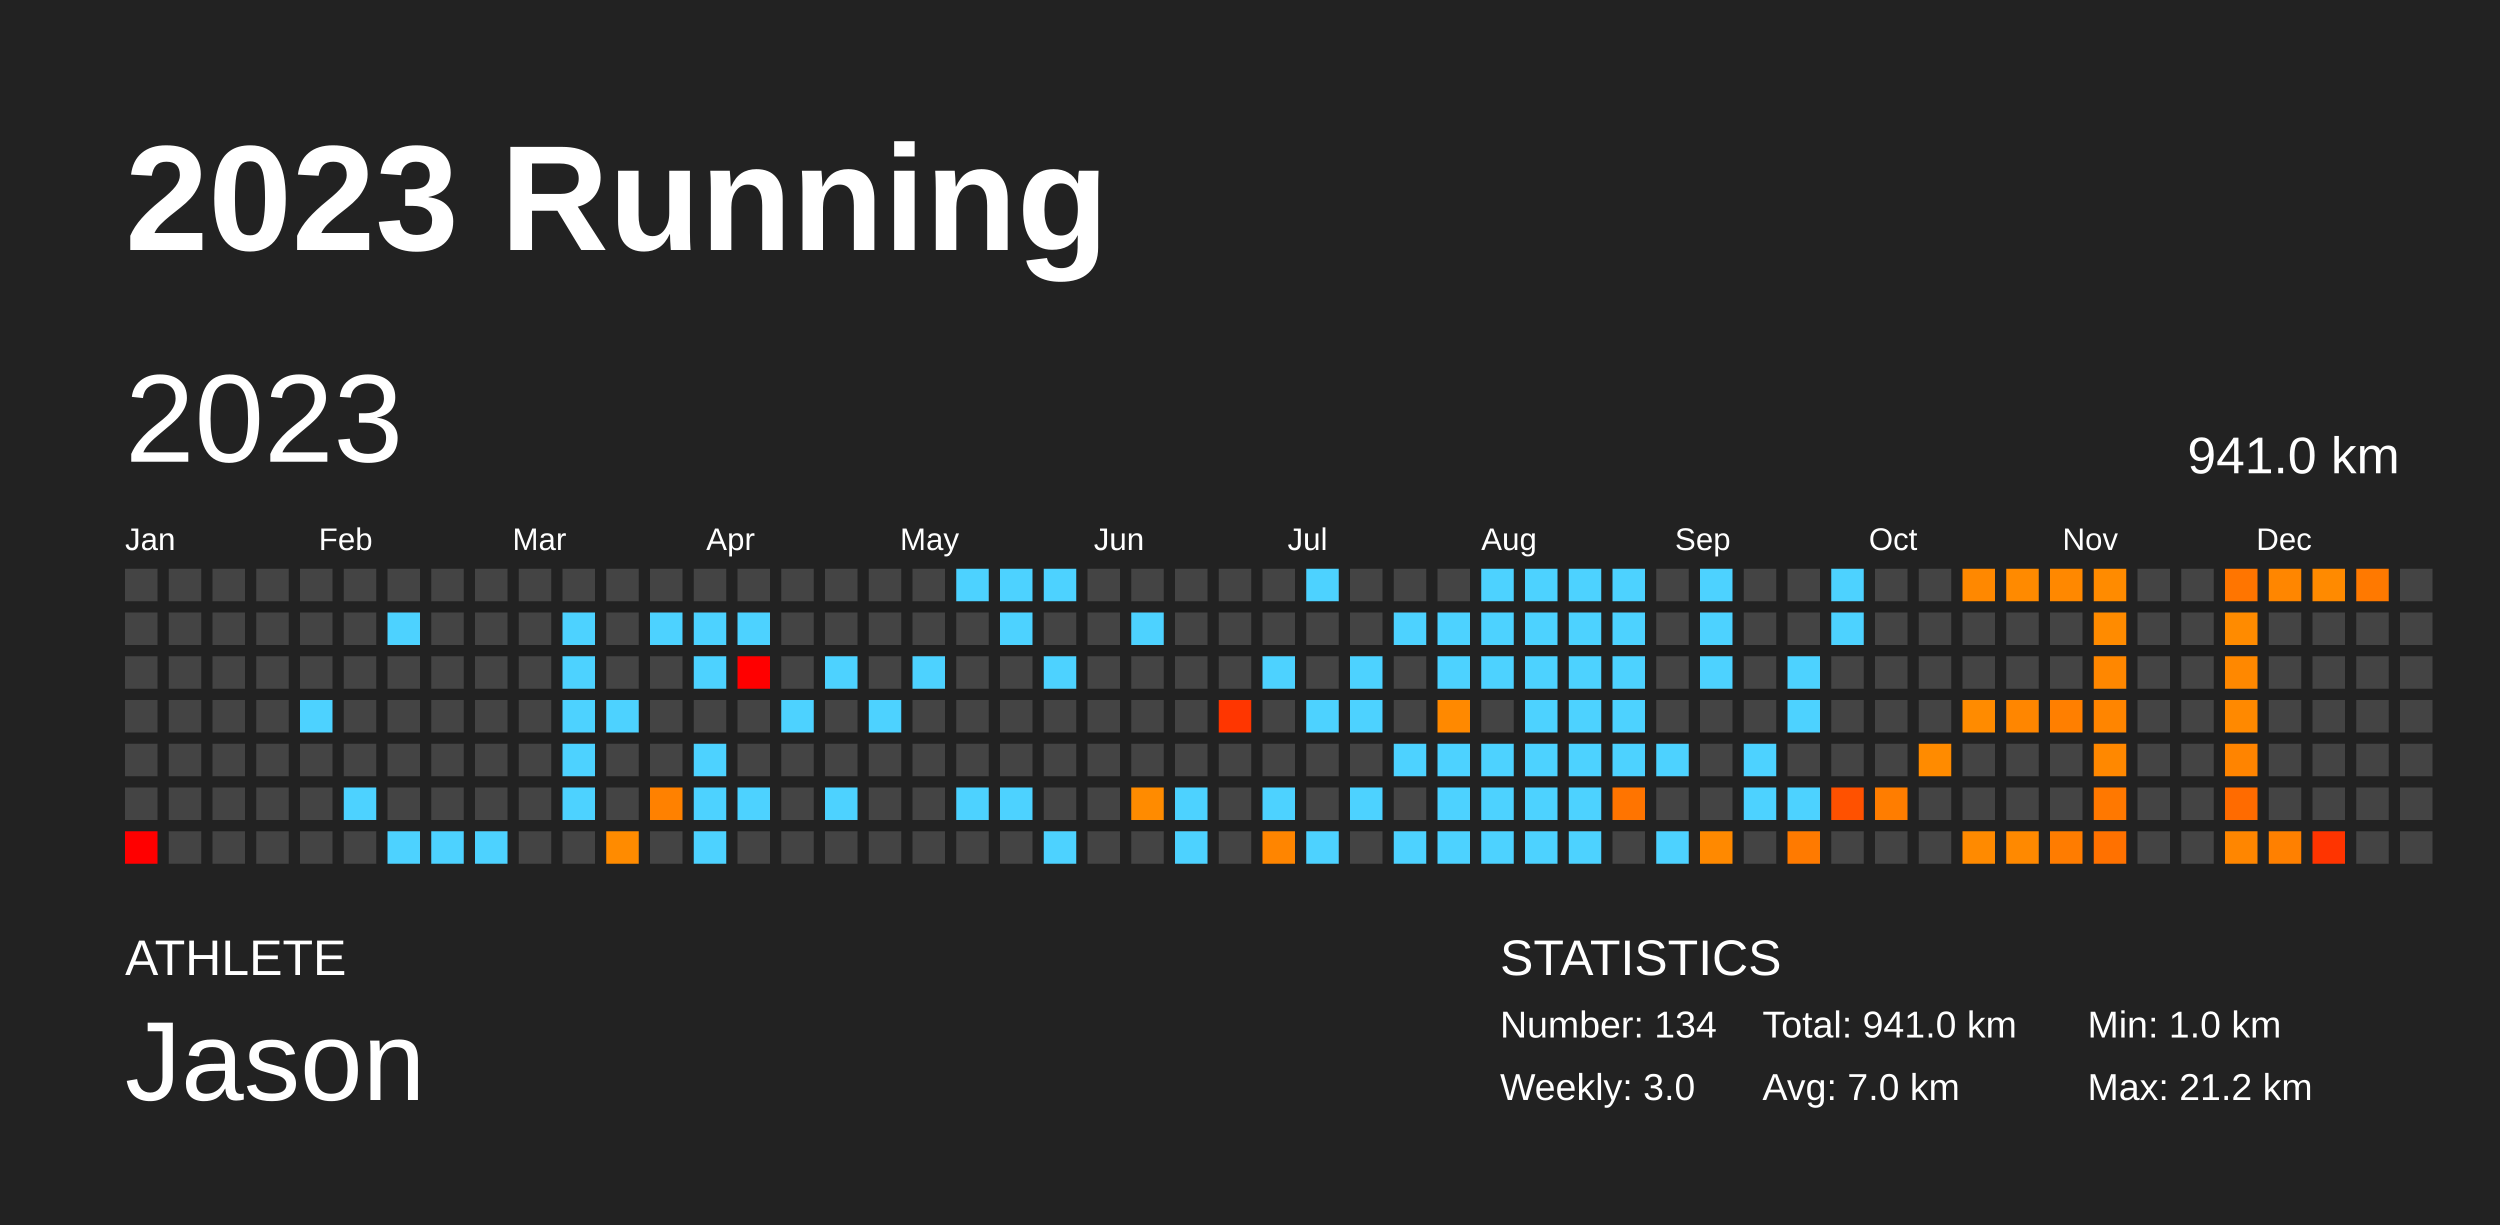
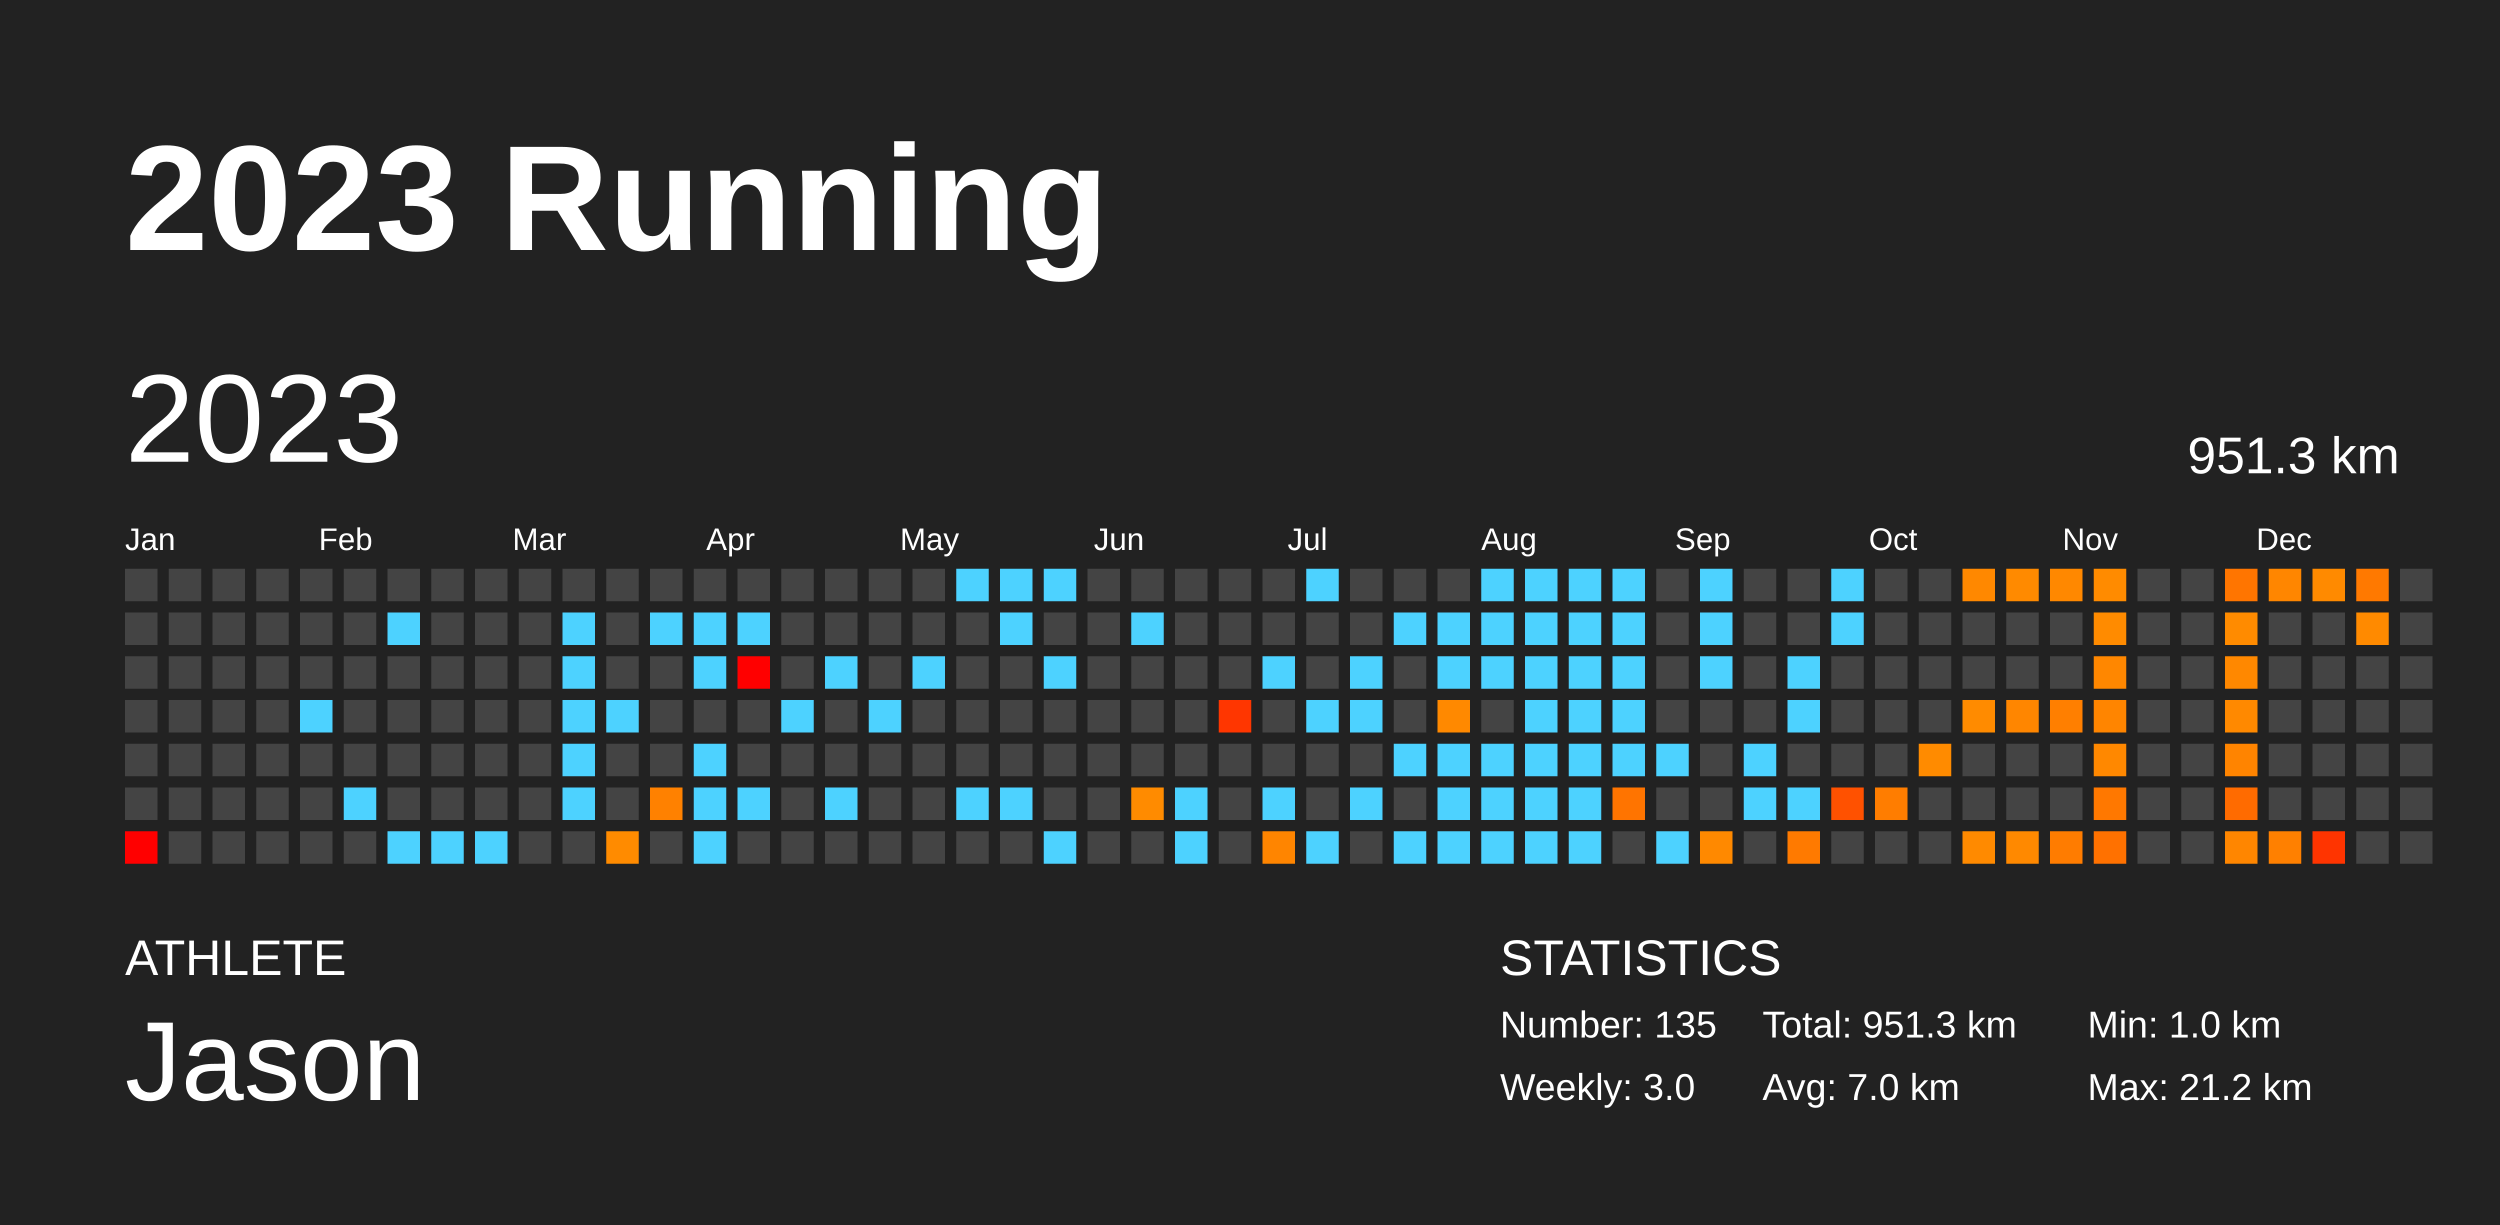
<svg xmlns="http://www.w3.org/2000/svg" baseProfile="full" height="98mm" version="1.1" viewBox="0,0,200,98" width="200mm">
  <defs />
  <rect fill="#222222" height="98" width="200" x="0" y="0" />
  <text fill="#FFFFFF" style="font-size:12px; font-family:Arial; font-weight:bold;" x="10" y="20">2023 Running</text>
  <text fill="#FFFFFF" style="font-size:4px; font-family:Arial" x="10" y="78">ATHLETE</text>
  <text fill="#FFFFFF" style="font-size:9px; font-family:Arial" x="10" y="88">Jason</text>
  <text fill="#FFFFFF" style="font-size:4px; font-family:Arial" x="120" y="78">STATISTICS</text>
-   <text fill="#FFFFFF" style="font-size:3px; font-family:Arial" x="120" y="83">Number: 134</text>
+   <text fill="#FFFFFF" style="font-size:3px; font-family:Arial" x="120" y="83">Number: 135</text>
  <text fill="#FFFFFF" style="font-size:3px; font-family:Arial" x="120" y="88">Weekly: 3.0</text>
-   <text fill="#FFFFFF" style="font-size:3px; font-family:Arial" x="141" y="83">Total: 941.0 km</text>
+   <text fill="#FFFFFF" style="font-size:3px; font-family:Arial" x="141" y="83">Total: 951.3 km</text>
  <text fill="#FFFFFF" style="font-size:3px; font-family:Arial" x="141" y="88">Avg: 7.0 km</text>
  <text fill="#FFFFFF" style="font-size:3px; font-family:Arial" x="167" y="83">Min: 1.0 km</text>
  <text fill="#FFFFFF" style="font-size:3px; font-family:Arial" x="167" y="88">Max: 21.2 km</text>
  <text dominant-baseline="hanging" fill="#FFFFFF" style="font-size:10.0px; font-family:Arial;" x="10" y="30">2023</text>
-   <text dominant-baseline="hanging" fill="#FFFFFF" style="font-size:4.125px; font-family:Arial;" x="175" y="35">941.0 km</text>
+   <text dominant-baseline="hanging" fill="#FFFFFF" style="font-size:4.125px; font-family:Arial;" x="175" y="35">951.3 km</text>
  <text fill="#FFFFFF" style="font-size:2.5px; font-family:Arial" x="10.0" y="44">Jan</text>
  <text fill="#FFFFFF" style="font-size:2.5px; font-family:Arial" x="25.5" y="44">Feb</text>
  <text fill="#FFFFFF" style="font-size:2.5px; font-family:Arial" x="41.0" y="44">Mar</text>
  <text fill="#FFFFFF" style="font-size:2.5px; font-family:Arial" x="56.5" y="44">Apr</text>
  <text fill="#FFFFFF" style="font-size:2.5px; font-family:Arial" x="72.0" y="44">May</text>
  <text fill="#FFFFFF" style="font-size:2.5px; font-family:Arial" x="87.5" y="44">Jun</text>
  <text fill="#FFFFFF" style="font-size:2.5px; font-family:Arial" x="103.0" y="44">Jul</text>
  <text fill="#FFFFFF" style="font-size:2.5px; font-family:Arial" x="118.5" y="44">Aug</text>
  <text fill="#FFFFFF" style="font-size:2.5px; font-family:Arial" x="134.0" y="44">Sep</text>
  <text fill="#FFFFFF" style="font-size:2.5px; font-family:Arial" x="149.5" y="44">Oct</text>
  <text fill="#FFFFFF" style="font-size:2.5px; font-family:Arial" x="165.0" y="44">Nov</text>
  <text fill="#FFFFFF" style="font-size:2.5px; font-family:Arial" x="180.5" y="44">Dec</text>
  <rect fill="#444444" height="2.6" width="2.6" x="10.0" y="45.5" />
  <rect fill="#444444" height="2.6" width="2.6" x="10.0" y="49.0" />
  <rect fill="#444444" height="2.6" width="2.6" x="10.0" y="52.5" />
  <rect fill="#444444" height="2.6" width="2.6" x="10.0" y="56.0" />
  <rect fill="#444444" height="2.6" width="2.6" x="10.0" y="59.5" />
  <rect fill="#444444" height="2.6" width="2.6" x="10.0" y="63.0" />
  <rect fill="red" height="2.6" width="2.6" x="10.0" y="66.5" />
  <rect fill="#444444" height="2.6" width="2.6" x="13.5" y="45.5" />
  <rect fill="#444444" height="2.6" width="2.6" x="13.5" y="49.0" />
  <rect fill="#444444" height="2.6" width="2.6" x="13.5" y="52.5" />
  <rect fill="#444444" height="2.6" width="2.6" x="13.5" y="56.0" />
  <rect fill="#444444" height="2.6" width="2.6" x="13.5" y="59.5" />
  <rect fill="#444444" height="2.6" width="2.6" x="13.5" y="63.0" />
  <rect fill="#444444" height="2.6" width="2.6" x="13.5" y="66.5" />
  <rect fill="#444444" height="2.6" width="2.6" x="17.0" y="45.5" />
  <rect fill="#444444" height="2.6" width="2.6" x="17.0" y="49.0" />
  <rect fill="#444444" height="2.6" width="2.6" x="17.0" y="52.5" />
  <rect fill="#444444" height="2.6" width="2.6" x="17.0" y="56.0" />
  <rect fill="#444444" height="2.6" width="2.6" x="17.0" y="59.5" />
  <rect fill="#444444" height="2.6" width="2.6" x="17.0" y="63.0" />
  <rect fill="#444444" height="2.6" width="2.6" x="17.0" y="66.5" />
  <rect fill="#444444" height="2.6" width="2.6" x="20.5" y="45.5" />
  <rect fill="#444444" height="2.6" width="2.6" x="20.5" y="49.0" />
  <rect fill="#444444" height="2.6" width="2.6" x="20.5" y="52.5" />
  <rect fill="#444444" height="2.6" width="2.6" x="20.5" y="56.0" />
  <rect fill="#444444" height="2.6" width="2.6" x="20.5" y="59.5" />
  <rect fill="#444444" height="2.6" width="2.6" x="20.5" y="63.0" />
  <rect fill="#444444" height="2.6" width="2.6" x="20.5" y="66.5" />
  <rect fill="#444444" height="2.6" width="2.6" x="24.0" y="45.5" />
  <rect fill="#444444" height="2.6" width="2.6" x="24.0" y="49.0" />
  <rect fill="#444444" height="2.6" width="2.6" x="24.0" y="52.5" />
  <rect fill="#4dd2ff" height="2.6" width="2.6" x="24.0" y="56.0" />
  <rect fill="#444444" height="2.6" width="2.6" x="24.0" y="59.5" />
  <rect fill="#444444" height="2.6" width="2.6" x="24.0" y="63.0" />
  <rect fill="#444444" height="2.6" width="2.6" x="24.0" y="66.5" />
  <rect fill="#444444" height="2.6" width="2.6" x="27.5" y="45.5" />
  <rect fill="#444444" height="2.6" width="2.6" x="27.5" y="49.0" />
  <rect fill="#444444" height="2.6" width="2.6" x="27.5" y="52.5" />
  <rect fill="#444444" height="2.6" width="2.6" x="27.5" y="56.0" />
  <rect fill="#444444" height="2.6" width="2.6" x="27.5" y="59.5" />
  <rect fill="#4dd2ff" height="2.6" width="2.6" x="27.5" y="63.0" />
  <rect fill="#444444" height="2.6" width="2.6" x="27.5" y="66.5" />
  <rect fill="#444444" height="2.6" width="2.6" x="31.0" y="45.5" />
  <rect fill="#4dd2ff" height="2.6" width="2.6" x="31.0" y="49.0" />
  <rect fill="#444444" height="2.6" width="2.6" x="31.0" y="52.5" />
  <rect fill="#444444" height="2.6" width="2.6" x="31.0" y="56.0" />
  <rect fill="#444444" height="2.6" width="2.6" x="31.0" y="59.5" />
  <rect fill="#444444" height="2.6" width="2.6" x="31.0" y="63.0" />
  <rect fill="#4dd2ff" height="2.6" width="2.6" x="31.0" y="66.5" />
  <rect fill="#444444" height="2.6" width="2.6" x="34.5" y="45.5" />
  <rect fill="#444444" height="2.6" width="2.6" x="34.5" y="49.0" />
  <rect fill="#444444" height="2.6" width="2.6" x="34.5" y="52.5" />
  <rect fill="#444444" height="2.6" width="2.6" x="34.5" y="56.0" />
  <rect fill="#444444" height="2.6" width="2.6" x="34.5" y="59.5" />
  <rect fill="#444444" height="2.6" width="2.6" x="34.5" y="63.0" />
  <rect fill="#4dd2ff" height="2.6" width="2.6" x="34.5" y="66.5" />
  <rect fill="#444444" height="2.6" width="2.6" x="38.0" y="45.5" />
  <rect fill="#444444" height="2.6" width="2.6" x="38.0" y="49.0" />
  <rect fill="#444444" height="2.6" width="2.6" x="38.0" y="52.5" />
  <rect fill="#444444" height="2.6" width="2.6" x="38.0" y="56.0" />
  <rect fill="#444444" height="2.6" width="2.6" x="38.0" y="59.5" />
  <rect fill="#444444" height="2.6" width="2.6" x="38.0" y="63.0" />
  <rect fill="#4dd2ff" height="2.6" width="2.6" x="38.0" y="66.5" />
  <rect fill="#444444" height="2.6" width="2.6" x="41.5" y="45.5" />
  <rect fill="#444444" height="2.6" width="2.6" x="41.5" y="49.0" />
  <rect fill="#444444" height="2.6" width="2.6" x="41.5" y="52.5" />
  <rect fill="#444444" height="2.6" width="2.6" x="41.5" y="56.0" />
  <rect fill="#444444" height="2.6" width="2.6" x="41.5" y="59.5" />
  <rect fill="#444444" height="2.6" width="2.6" x="41.5" y="63.0" />
  <rect fill="#444444" height="2.6" width="2.6" x="41.5" y="66.5" />
  <rect fill="#444444" height="2.6" width="2.6" x="45.0" y="45.5" />
  <rect fill="#4dd2ff" height="2.6" width="2.6" x="45.0" y="49.0" />
  <rect fill="#4dd2ff" height="2.6" width="2.6" x="45.0" y="52.5" />
  <rect fill="#4dd2ff" height="2.6" width="2.6" x="45.0" y="56.0" />
  <rect fill="#4dd2ff" height="2.6" width="2.6" x="45.0" y="59.5" />
  <rect fill="#4dd2ff" height="2.6" width="2.6" x="45.0" y="63.0" />
  <rect fill="#444444" height="2.6" width="2.6" x="45.0" y="66.5" />
  <rect fill="#444444" height="2.6" width="2.6" x="48.5" y="45.5" />
  <rect fill="#444444" height="2.6" width="2.6" x="48.5" y="49.0" />
  <rect fill="#444444" height="2.6" width="2.6" x="48.5" y="52.5" />
  <rect fill="#4dd2ff" height="2.6" width="2.6" x="48.5" y="56.0" />
  <rect fill="#444444" height="2.6" width="2.6" x="48.5" y="59.5" />
  <rect fill="#444444" height="2.6" width="2.6" x="48.5" y="63.0" />
  <rect fill="#ff8b00" height="2.6" width="2.6" x="48.5" y="66.5" />
  <rect fill="#444444" height="2.6" width="2.6" x="52.0" y="45.5" />
  <rect fill="#4dd2ff" height="2.6" width="2.6" x="52.0" y="49.0" />
  <rect fill="#444444" height="2.6" width="2.6" x="52.0" y="52.5" />
  <rect fill="#444444" height="2.6" width="2.6" x="52.0" y="56.0" />
  <rect fill="#444444" height="2.6" width="2.6" x="52.0" y="59.5" />
  <rect fill="#ff8100" height="2.6" width="2.6" x="52.0" y="63.0" />
  <rect fill="#444444" height="2.6" width="2.6" x="52.0" y="66.5" />
  <rect fill="#444444" height="2.6" width="2.6" x="55.5" y="45.5" />
  <rect fill="#4dd2ff" height="2.6" width="2.6" x="55.5" y="49.0" />
  <rect fill="#4dd2ff" height="2.6" width="2.6" x="55.5" y="52.5" />
  <rect fill="#444444" height="2.6" width="2.6" x="55.5" y="56.0" />
  <rect fill="#4dd2ff" height="2.6" width="2.6" x="55.5" y="59.5" />
  <rect fill="#4dd2ff" height="2.6" width="2.6" x="55.5" y="63.0" />
  <rect fill="#4dd2ff" height="2.6" width="2.6" x="55.5" y="66.5" />
  <rect fill="#444444" height="2.6" width="2.6" x="59.0" y="45.5" />
  <rect fill="#4dd2ff" height="2.6" width="2.6" x="59.0" y="49.0" />
  <rect fill="red" height="2.6" width="2.6" x="59.0" y="52.5" />
  <rect fill="#444444" height="2.6" width="2.6" x="59.0" y="56.0" />
  <rect fill="#444444" height="2.6" width="2.6" x="59.0" y="59.5" />
  <rect fill="#4dd2ff" height="2.6" width="2.6" x="59.0" y="63.0" />
  <rect fill="#444444" height="2.6" width="2.6" x="59.0" y="66.5" />
  <rect fill="#444444" height="2.6" width="2.6" x="62.5" y="45.5" />
  <rect fill="#444444" height="2.6" width="2.6" x="62.5" y="49.0" />
  <rect fill="#444444" height="2.6" width="2.6" x="62.5" y="52.5" />
  <rect fill="#4dd2ff" height="2.6" width="2.6" x="62.5" y="56.0" />
  <rect fill="#444444" height="2.6" width="2.6" x="62.5" y="59.5" />
  <rect fill="#444444" height="2.6" width="2.6" x="62.5" y="63.0" />
  <rect fill="#444444" height="2.6" width="2.6" x="62.5" y="66.5" />
  <rect fill="#444444" height="2.6" width="2.6" x="66.0" y="45.5" />
  <rect fill="#444444" height="2.6" width="2.6" x="66.0" y="49.0" />
  <rect fill="#4dd2ff" height="2.6" width="2.6" x="66.0" y="52.5" />
  <rect fill="#444444" height="2.6" width="2.6" x="66.0" y="56.0" />
  <rect fill="#444444" height="2.6" width="2.6" x="66.0" y="59.5" />
  <rect fill="#4dd2ff" height="2.6" width="2.6" x="66.0" y="63.0" />
  <rect fill="#444444" height="2.6" width="2.6" x="66.0" y="66.5" />
  <rect fill="#444444" height="2.6" width="2.6" x="69.5" y="45.5" />
  <rect fill="#444444" height="2.6" width="2.6" x="69.5" y="49.0" />
  <rect fill="#444444" height="2.6" width="2.6" x="69.5" y="52.5" />
  <rect fill="#4dd2ff" height="2.6" width="2.6" x="69.5" y="56.0" />
  <rect fill="#444444" height="2.6" width="2.6" x="69.5" y="59.5" />
  <rect fill="#444444" height="2.6" width="2.6" x="69.5" y="63.0" />
  <rect fill="#444444" height="2.6" width="2.6" x="69.5" y="66.5" />
  <rect fill="#444444" height="2.6" width="2.6" x="73.0" y="45.5" />
  <rect fill="#444444" height="2.6" width="2.6" x="73.0" y="49.0" />
  <rect fill="#4dd2ff" height="2.6" width="2.6" x="73.0" y="52.5" />
  <rect fill="#444444" height="2.6" width="2.6" x="73.0" y="56.0" />
  <rect fill="#444444" height="2.6" width="2.6" x="73.0" y="59.5" />
  <rect fill="#444444" height="2.6" width="2.6" x="73.0" y="63.0" />
  <rect fill="#444444" height="2.6" width="2.6" x="73.0" y="66.5" />
  <rect fill="#4dd2ff" height="2.6" width="2.6" x="76.5" y="45.5" />
  <rect fill="#444444" height="2.6" width="2.6" x="76.5" y="49.0" />
  <rect fill="#444444" height="2.6" width="2.6" x="76.5" y="52.5" />
  <rect fill="#444444" height="2.6" width="2.6" x="76.5" y="56.0" />
  <rect fill="#444444" height="2.6" width="2.6" x="76.5" y="59.5" />
  <rect fill="#4dd2ff" height="2.6" width="2.6" x="76.5" y="63.0" />
  <rect fill="#444444" height="2.6" width="2.6" x="76.5" y="66.5" />
  <rect fill="#4dd2ff" height="2.6" width="2.6" x="80.0" y="45.5" />
  <rect fill="#4dd2ff" height="2.6" width="2.6" x="80.0" y="49.0" />
  <rect fill="#444444" height="2.6" width="2.6" x="80.0" y="52.5" />
  <rect fill="#444444" height="2.6" width="2.6" x="80.0" y="56.0" />
  <rect fill="#444444" height="2.6" width="2.6" x="80.0" y="59.5" />
  <rect fill="#4dd2ff" height="2.6" width="2.6" x="80.0" y="63.0" />
  <rect fill="#444444" height="2.6" width="2.6" x="80.0" y="66.5" />
  <rect fill="#4dd2ff" height="2.6" width="2.6" x="83.5" y="45.5" />
  <rect fill="#444444" height="2.6" width="2.6" x="83.5" y="49.0" />
  <rect fill="#4dd2ff" height="2.6" width="2.6" x="83.5" y="52.5" />
  <rect fill="#444444" height="2.6" width="2.6" x="83.5" y="56.0" />
  <rect fill="#444444" height="2.6" width="2.6" x="83.5" y="59.5" />
  <rect fill="#444444" height="2.6" width="2.6" x="83.5" y="63.0" />
  <rect fill="#4dd2ff" height="2.6" width="2.6" x="83.5" y="66.5" />
  <rect fill="#444444" height="2.6" width="2.6" x="87.0" y="45.5" />
  <rect fill="#444444" height="2.6" width="2.6" x="87.0" y="49.0" />
  <rect fill="#444444" height="2.6" width="2.6" x="87.0" y="52.5" />
  <rect fill="#444444" height="2.6" width="2.6" x="87.0" y="56.0" />
  <rect fill="#444444" height="2.6" width="2.6" x="87.0" y="59.5" />
  <rect fill="#444444" height="2.6" width="2.6" x="87.0" y="63.0" />
  <rect fill="#444444" height="2.6" width="2.6" x="87.0" y="66.5" />
  <rect fill="#444444" height="2.6" width="2.6" x="90.5" y="45.5" />
  <rect fill="#4dd2ff" height="2.6" width="2.6" x="90.5" y="49.0" />
  <rect fill="#444444" height="2.6" width="2.6" x="90.5" y="52.5" />
  <rect fill="#444444" height="2.6" width="2.6" x="90.5" y="56.0" />
  <rect fill="#444444" height="2.6" width="2.6" x="90.5" y="59.5" />
  <rect fill="#ff8b00" height="2.6" width="2.6" x="90.5" y="63.0" />
  <rect fill="#444444" height="2.6" width="2.6" x="90.5" y="66.5" />
  <rect fill="#444444" height="2.6" width="2.6" x="94.0" y="45.5" />
  <rect fill="#444444" height="2.6" width="2.6" x="94.0" y="49.0" />
  <rect fill="#444444" height="2.6" width="2.6" x="94.0" y="52.5" />
  <rect fill="#444444" height="2.6" width="2.6" x="94.0" y="56.0" />
  <rect fill="#444444" height="2.6" width="2.6" x="94.0" y="59.5" />
  <rect fill="#4dd2ff" height="2.6" width="2.6" x="94.0" y="63.0" />
  <rect fill="#4dd2ff" height="2.6" width="2.6" x="94.0" y="66.5" />
  <rect fill="#444444" height="2.6" width="2.6" x="97.5" y="45.5" />
  <rect fill="#444444" height="2.6" width="2.6" x="97.5" y="49.0" />
  <rect fill="#444444" height="2.6" width="2.6" x="97.5" y="52.5" />
  <rect fill="#ff3600" height="2.6" width="2.6" x="97.5" y="56.0" />
  <rect fill="#444444" height="2.6" width="2.6" x="97.5" y="59.5" />
  <rect fill="#444444" height="2.6" width="2.6" x="97.5" y="63.0" />
  <rect fill="#444444" height="2.6" width="2.6" x="97.5" y="66.5" />
  <rect fill="#444444" height="2.6" width="2.6" x="101.0" y="45.5" />
  <rect fill="#444444" height="2.6" width="2.6" x="101.0" y="49.0" />
  <rect fill="#4dd2ff" height="2.6" width="2.6" x="101.0" y="52.5" />
  <rect fill="#444444" height="2.6" width="2.6" x="101.0" y="56.0" />
  <rect fill="#444444" height="2.6" width="2.6" x="101.0" y="59.5" />
  <rect fill="#4dd2ff" height="2.6" width="2.6" x="101.0" y="63.0" />
  <rect fill="#ff8500" height="2.6" width="2.6" x="101.0" y="66.5" />
  <rect fill="#4dd2ff" height="2.6" width="2.6" x="104.5" y="45.5" />
  <rect fill="#444444" height="2.6" width="2.6" x="104.5" y="49.0" />
  <rect fill="#444444" height="2.6" width="2.6" x="104.5" y="52.5" />
  <rect fill="#4dd2ff" height="2.6" width="2.6" x="104.5" y="56.0" />
  <rect fill="#444444" height="2.6" width="2.6" x="104.5" y="59.5" />
  <rect fill="#444444" height="2.6" width="2.6" x="104.5" y="63.0" />
  <rect fill="#4dd2ff" height="2.6" width="2.6" x="104.5" y="66.5" />
  <rect fill="#444444" height="2.6" width="2.6" x="108.0" y="45.5" />
  <rect fill="#444444" height="2.6" width="2.6" x="108.0" y="49.0" />
  <rect fill="#4dd2ff" height="2.6" width="2.6" x="108.0" y="52.5" />
  <rect fill="#4dd2ff" height="2.6" width="2.6" x="108.0" y="56.0" />
  <rect fill="#444444" height="2.6" width="2.6" x="108.0" y="59.5" />
  <rect fill="#4dd2ff" height="2.6" width="2.6" x="108.0" y="63.0" />
  <rect fill="#444444" height="2.6" width="2.6" x="108.0" y="66.5" />
  <rect fill="#444444" height="2.6" width="2.6" x="111.5" y="45.5" />
  <rect fill="#4dd2ff" height="2.6" width="2.6" x="111.5" y="49.0" />
  <rect fill="#444444" height="2.6" width="2.6" x="111.5" y="52.5" />
  <rect fill="#444444" height="2.6" width="2.6" x="111.5" y="56.0" />
  <rect fill="#4dd2ff" height="2.6" width="2.6" x="111.5" y="59.5" />
  <rect fill="#444444" height="2.6" width="2.6" x="111.5" y="63.0" />
  <rect fill="#4dd2ff" height="2.6" width="2.6" x="111.5" y="66.5" />
  <rect fill="#444444" height="2.6" width="2.6" x="115.0" y="45.5" />
  <rect fill="#4dd2ff" height="2.6" width="2.6" x="115.0" y="49.0" />
  <rect fill="#4dd2ff" height="2.6" width="2.6" x="115.0" y="52.5" />
  <rect fill="#ff8900" height="2.6" width="2.6" x="115.0" y="56.0" />
  <rect fill="#4dd2ff" height="2.6" width="2.6" x="115.0" y="59.5" />
  <rect fill="#4dd2ff" height="2.6" width="2.6" x="115.0" y="63.0" />
  <rect fill="#4dd2ff" height="2.6" width="2.6" x="115.0" y="66.5" />
  <rect fill="#4dd2ff" height="2.6" width="2.6" x="118.5" y="45.5" />
  <rect fill="#4dd2ff" height="2.6" width="2.6" x="118.5" y="49.0" />
  <rect fill="#4dd2ff" height="2.6" width="2.6" x="118.5" y="52.5" />
  <rect fill="#444444" height="2.6" width="2.6" x="118.5" y="56.0" />
  <rect fill="#4dd2ff" height="2.6" width="2.6" x="118.5" y="59.5" />
  <rect fill="#4dd2ff" height="2.6" width="2.6" x="118.5" y="63.0" />
  <rect fill="#4dd2ff" height="2.6" width="2.6" x="118.5" y="66.5" />
  <rect fill="#4dd2ff" height="2.6" width="2.6" x="122.0" y="45.5" />
  <rect fill="#4dd2ff" height="2.6" width="2.6" x="122.0" y="49.0" />
  <rect fill="#4dd2ff" height="2.6" width="2.6" x="122.0" y="52.5" />
  <rect fill="#4dd2ff" height="2.6" width="2.6" x="122.0" y="56.0" />
  <rect fill="#4dd2ff" height="2.6" width="2.6" x="122.0" y="59.5" />
  <rect fill="#4dd2ff" height="2.6" width="2.6" x="122.0" y="63.0" />
  <rect fill="#4dd2ff" height="2.6" width="2.6" x="122.0" y="66.5" />
  <rect fill="#4dd2ff" height="2.6" width="2.6" x="125.5" y="45.5" />
  <rect fill="#4dd2ff" height="2.6" width="2.6" x="125.5" y="49.0" />
  <rect fill="#4dd2ff" height="2.6" width="2.6" x="125.5" y="52.5" />
  <rect fill="#4dd2ff" height="2.6" width="2.6" x="125.5" y="56.0" />
  <rect fill="#4dd2ff" height="2.6" width="2.6" x="125.5" y="59.5" />
  <rect fill="#4dd2ff" height="2.6" width="2.6" x="125.5" y="63.0" />
  <rect fill="#4dd2ff" height="2.6" width="2.6" x="125.5" y="66.5" />
  <rect fill="#4dd2ff" height="2.6" width="2.6" x="129.0" y="45.5" />
  <rect fill="#4dd2ff" height="2.6" width="2.6" x="129.0" y="49.0" />
  <rect fill="#4dd2ff" height="2.6" width="2.6" x="129.0" y="52.5" />
  <rect fill="#4dd2ff" height="2.6" width="2.6" x="129.0" y="56.0" />
  <rect fill="#4dd2ff" height="2.6" width="2.6" x="129.0" y="59.5" />
  <rect fill="#ff7400" height="2.6" width="2.6" x="129.0" y="63.0" />
  <rect fill="#444444" height="2.6" width="2.6" x="129.0" y="66.5" />
  <rect fill="#444444" height="2.6" width="2.6" x="132.5" y="45.5" />
  <rect fill="#444444" height="2.6" width="2.6" x="132.5" y="49.0" />
  <rect fill="#444444" height="2.6" width="2.6" x="132.5" y="52.5" />
  <rect fill="#444444" height="2.6" width="2.6" x="132.5" y="56.0" />
  <rect fill="#4dd2ff" height="2.6" width="2.6" x="132.5" y="59.5" />
  <rect fill="#444444" height="2.6" width="2.6" x="132.5" y="63.0" />
  <rect fill="#4dd2ff" height="2.6" width="2.6" x="132.5" y="66.5" />
  <rect fill="#4dd2ff" height="2.6" width="2.6" x="136.0" y="45.5" />
  <rect fill="#4dd2ff" height="2.6" width="2.6" x="136.0" y="49.0" />
  <rect fill="#4dd2ff" height="2.6" width="2.6" x="136.0" y="52.5" />
  <rect fill="#444444" height="2.6" width="2.6" x="136.0" y="56.0" />
  <rect fill="#444444" height="2.6" width="2.6" x="136.0" y="59.5" />
  <rect fill="#444444" height="2.6" width="2.6" x="136.0" y="63.0" />
  <rect fill="#ff8900" height="2.6" width="2.6" x="136.0" y="66.5" />
  <rect fill="#444444" height="2.6" width="2.6" x="139.5" y="45.5" />
  <rect fill="#444444" height="2.6" width="2.6" x="139.5" y="49.0" />
  <rect fill="#444444" height="2.6" width="2.6" x="139.5" y="52.5" />
  <rect fill="#444444" height="2.6" width="2.6" x="139.5" y="56.0" />
  <rect fill="#4dd2ff" height="2.6" width="2.6" x="139.5" y="59.5" />
  <rect fill="#4dd2ff" height="2.6" width="2.6" x="139.5" y="63.0" />
  <rect fill="#444444" height="2.6" width="2.6" x="139.5" y="66.5" />
  <rect fill="#444444" height="2.6" width="2.6" x="143.0" y="45.5" />
  <rect fill="#444444" height="2.6" width="2.6" x="143.0" y="49.0" />
  <rect fill="#4dd2ff" height="2.6" width="2.6" x="143.0" y="52.5" />
  <rect fill="#4dd2ff" height="2.6" width="2.6" x="143.0" y="56.0" />
  <rect fill="#444444" height="2.6" width="2.6" x="143.0" y="59.5" />
  <rect fill="#4dd2ff" height="2.6" width="2.6" x="143.0" y="63.0" />
  <rect fill="#ff7a00" height="2.6" width="2.6" x="143.0" y="66.5" />
  <rect fill="#4dd2ff" height="2.6" width="2.6" x="146.5" y="45.5" />
  <rect fill="#4dd2ff" height="2.6" width="2.6" x="146.5" y="49.0" />
  <rect fill="#444444" height="2.6" width="2.6" x="146.5" y="52.5" />
  <rect fill="#444444" height="2.6" width="2.6" x="146.5" y="56.0" />
  <rect fill="#444444" height="2.6" width="2.6" x="146.5" y="59.5" />
  <rect fill="#ff5100" height="2.6" width="2.6" x="146.5" y="63.0" />
  <rect fill="#444444" height="2.6" width="2.6" x="146.5" y="66.5" />
  <rect fill="#444444" height="2.6" width="2.6" x="150.0" y="45.5" />
  <rect fill="#444444" height="2.6" width="2.6" x="150.0" y="49.0" />
  <rect fill="#444444" height="2.6" width="2.6" x="150.0" y="52.5" />
  <rect fill="#444444" height="2.6" width="2.6" x="150.0" y="56.0" />
  <rect fill="#444444" height="2.6" width="2.6" x="150.0" y="59.5" />
  <rect fill="#ff7d00" height="2.6" width="2.6" x="150.0" y="63.0" />
  <rect fill="#444444" height="2.6" width="2.6" x="150.0" y="66.5" />
  <rect fill="#444444" height="2.6" width="2.6" x="153.5" y="45.5" />
  <rect fill="#444444" height="2.6" width="2.6" x="153.5" y="49.0" />
  <rect fill="#444444" height="2.6" width="2.6" x="153.5" y="52.5" />
  <rect fill="#444444" height="2.6" width="2.6" x="153.5" y="56.0" />
  <rect fill="#ff8b00" height="2.6" width="2.6" x="153.5" y="59.5" />
  <rect fill="#444444" height="2.6" width="2.6" x="153.5" y="63.0" />
  <rect fill="#444444" height="2.6" width="2.6" x="153.5" y="66.5" />
  <rect fill="#ff8800" height="2.6" width="2.6" x="157.0" y="45.5" />
  <rect fill="#444444" height="2.6" width="2.6" x="157.0" y="49.0" />
  <rect fill="#444444" height="2.6" width="2.6" x="157.0" y="52.5" />
  <rect fill="#ff8b00" height="2.6" width="2.6" x="157.0" y="56.0" />
  <rect fill="#444444" height="2.6" width="2.6" x="157.0" y="59.5" />
  <rect fill="#444444" height="2.6" width="2.6" x="157.0" y="63.0" />
  <rect fill="#ff8a00" height="2.6" width="2.6" x="157.0" y="66.5" />
  <rect fill="#ff8a00" height="2.6" width="2.6" x="160.5" y="45.5" />
  <rect fill="#444444" height="2.6" width="2.6" x="160.5" y="49.0" />
  <rect fill="#444444" height="2.6" width="2.6" x="160.5" y="52.5" />
  <rect fill="#ff8600" height="2.6" width="2.6" x="160.5" y="56.0" />
  <rect fill="#444444" height="2.6" width="2.6" x="160.5" y="59.5" />
  <rect fill="#444444" height="2.6" width="2.6" x="160.5" y="63.0" />
  <rect fill="#ff8900" height="2.6" width="2.6" x="160.5" y="66.5" />
  <rect fill="#ff8800" height="2.6" width="2.6" x="164.0" y="45.5" />
  <rect fill="#444444" height="2.6" width="2.6" x="164.0" y="49.0" />
  <rect fill="#444444" height="2.6" width="2.6" x="164.0" y="52.5" />
  <rect fill="#ff7f00" height="2.6" width="2.6" x="164.0" y="56.0" />
  <rect fill="#444444" height="2.6" width="2.6" x="164.0" y="59.5" />
  <rect fill="#444444" height="2.6" width="2.6" x="164.0" y="63.0" />
  <rect fill="#ff7c00" height="2.6" width="2.6" x="164.0" y="66.5" />
  <rect fill="#ff8b00" height="2.6" width="2.6" x="167.5" y="45.5" />
  <rect fill="#ff8b00" height="2.6" width="2.6" x="167.5" y="49.0" />
  <rect fill="#ff8700" height="2.6" width="2.6" x="167.5" y="52.5" />
  <rect fill="#ff8500" height="2.6" width="2.6" x="167.5" y="56.0" />
  <rect fill="#ff8800" height="2.6" width="2.6" x="167.5" y="59.5" />
  <rect fill="#ff7800" height="2.6" width="2.6" x="167.5" y="63.0" />
  <rect fill="#ff7100" height="2.6" width="2.6" x="167.5" y="66.5" />
  <rect fill="#444444" height="2.6" width="2.6" x="171.0" y="45.5" />
  <rect fill="#444444" height="2.6" width="2.6" x="171.0" y="49.0" />
  <rect fill="#444444" height="2.6" width="2.6" x="171.0" y="52.5" />
  <rect fill="#444444" height="2.6" width="2.6" x="171.0" y="56.0" />
  <rect fill="#444444" height="2.6" width="2.6" x="171.0" y="59.5" />
  <rect fill="#444444" height="2.6" width="2.6" x="171.0" y="63.0" />
  <rect fill="#444444" height="2.6" width="2.6" x="171.0" y="66.5" />
  <rect fill="#444444" height="2.6" width="2.6" x="174.5" y="45.5" />
  <rect fill="#444444" height="2.6" width="2.6" x="174.5" y="49.0" />
  <rect fill="#444444" height="2.6" width="2.6" x="174.5" y="52.5" />
  <rect fill="#444444" height="2.6" width="2.6" x="174.5" y="56.0" />
  <rect fill="#444444" height="2.6" width="2.6" x="174.5" y="59.5" />
  <rect fill="#444444" height="2.6" width="2.6" x="174.5" y="63.0" />
  <rect fill="#444444" height="2.6" width="2.6" x="174.5" y="66.5" />
  <rect fill="#ff7500" height="2.6" width="2.6" x="178.0" y="45.5" />
  <rect fill="#ff8b00" height="2.6" width="2.6" x="178.0" y="49.0" />
  <rect fill="#ff8800" height="2.6" width="2.6" x="178.0" y="52.5" />
  <rect fill="#ff8900" height="2.6" width="2.6" x="178.0" y="56.0" />
  <rect fill="#ff8400" height="2.6" width="2.6" x="178.0" y="59.5" />
  <rect fill="#ff6b00" height="2.6" width="2.6" x="178.0" y="63.0" />
  <rect fill="#ff8600" height="2.6" width="2.6" x="178.0" y="66.5" />
  <rect fill="#ff8600" height="2.6" width="2.6" x="181.5" y="45.5" />
  <rect fill="#444444" height="2.6" width="2.6" x="181.5" y="49.0" />
  <rect fill="#444444" height="2.6" width="2.6" x="181.5" y="52.5" />
  <rect fill="#444444" height="2.6" width="2.6" x="181.5" y="56.0" />
  <rect fill="#444444" height="2.6" width="2.6" x="181.5" y="59.5" />
  <rect fill="#444444" height="2.6" width="2.6" x="181.5" y="63.0" />
  <rect fill="#ff8000" height="2.6" width="2.6" x="181.5" y="66.5" />
  <rect fill="#ff8a00" height="2.6" width="2.6" x="185.0" y="45.5" />
  <rect fill="#444444" height="2.6" width="2.6" x="185.0" y="49.0" />
  <rect fill="#444444" height="2.6" width="2.6" x="185.0" y="52.5" />
  <rect fill="#444444" height="2.6" width="2.6" x="185.0" y="56.0" />
  <rect fill="#444444" height="2.6" width="2.6" x="185.0" y="59.5" />
  <rect fill="#444444" height="2.6" width="2.6" x="185.0" y="63.0" />
  <rect fill="#ff3400" height="2.6" width="2.6" x="185.0" y="66.5" />
  <rect fill="#ff7900" height="2.6" width="2.6" x="188.5" y="45.5" />
-   <rect fill="#444444" height="2.6" width="2.6" x="188.5" y="49.0" />
+   <rect fill="#ff8a00" height="2.6" width="2.6" x="188.5" y="49.0" />
  <rect fill="#444444" height="2.6" width="2.6" x="188.5" y="52.5" />
  <rect fill="#444444" height="2.6" width="2.6" x="188.5" y="56.0" />
  <rect fill="#444444" height="2.6" width="2.6" x="188.5" y="59.5" />
  <rect fill="#444444" height="2.6" width="2.6" x="188.5" y="63.0" />
  <rect fill="#444444" height="2.6" width="2.6" x="188.5" y="66.5" />
  <rect fill="#444444" height="2.6" width="2.6" x="192.0" y="45.5" />
  <rect fill="#444444" height="2.6" width="2.6" x="192.0" y="49.0" />
  <rect fill="#444444" height="2.6" width="2.6" x="192.0" y="52.5" />
  <rect fill="#444444" height="2.6" width="2.6" x="192.0" y="56.0" />
  <rect fill="#444444" height="2.6" width="2.6" x="192.0" y="59.5" />
  <rect fill="#444444" height="2.6" width="2.6" x="192.0" y="63.0" />
  <rect fill="#444444" height="2.6" width="2.6" x="192.0" y="66.5" />
</svg>
